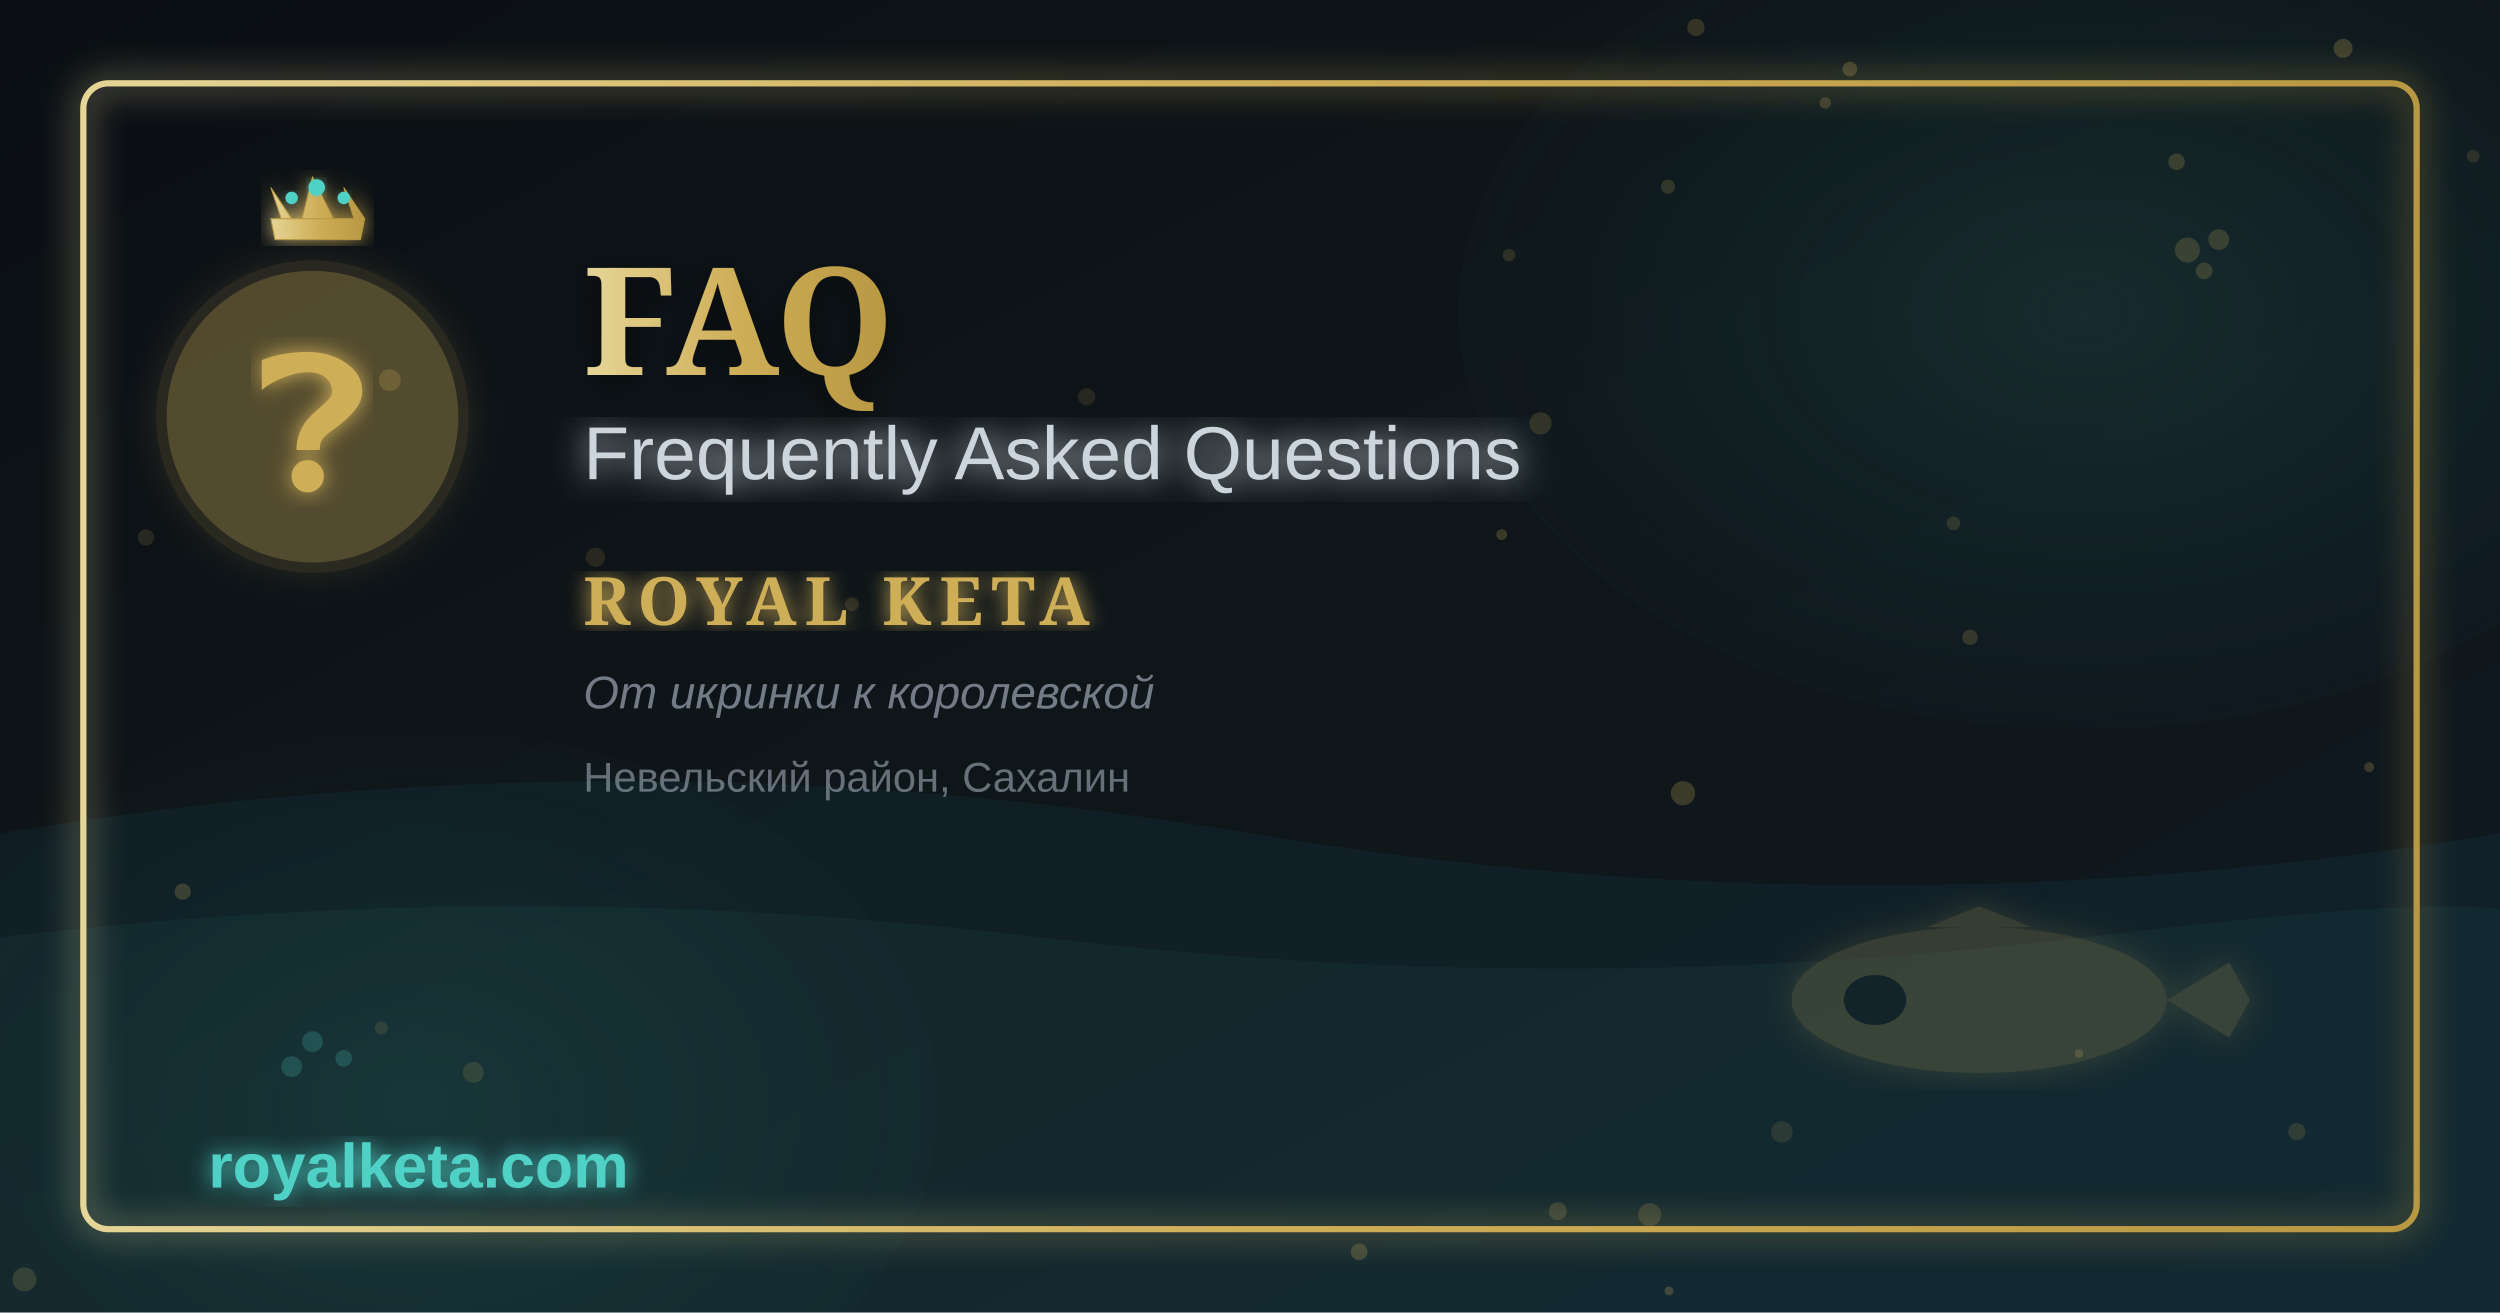
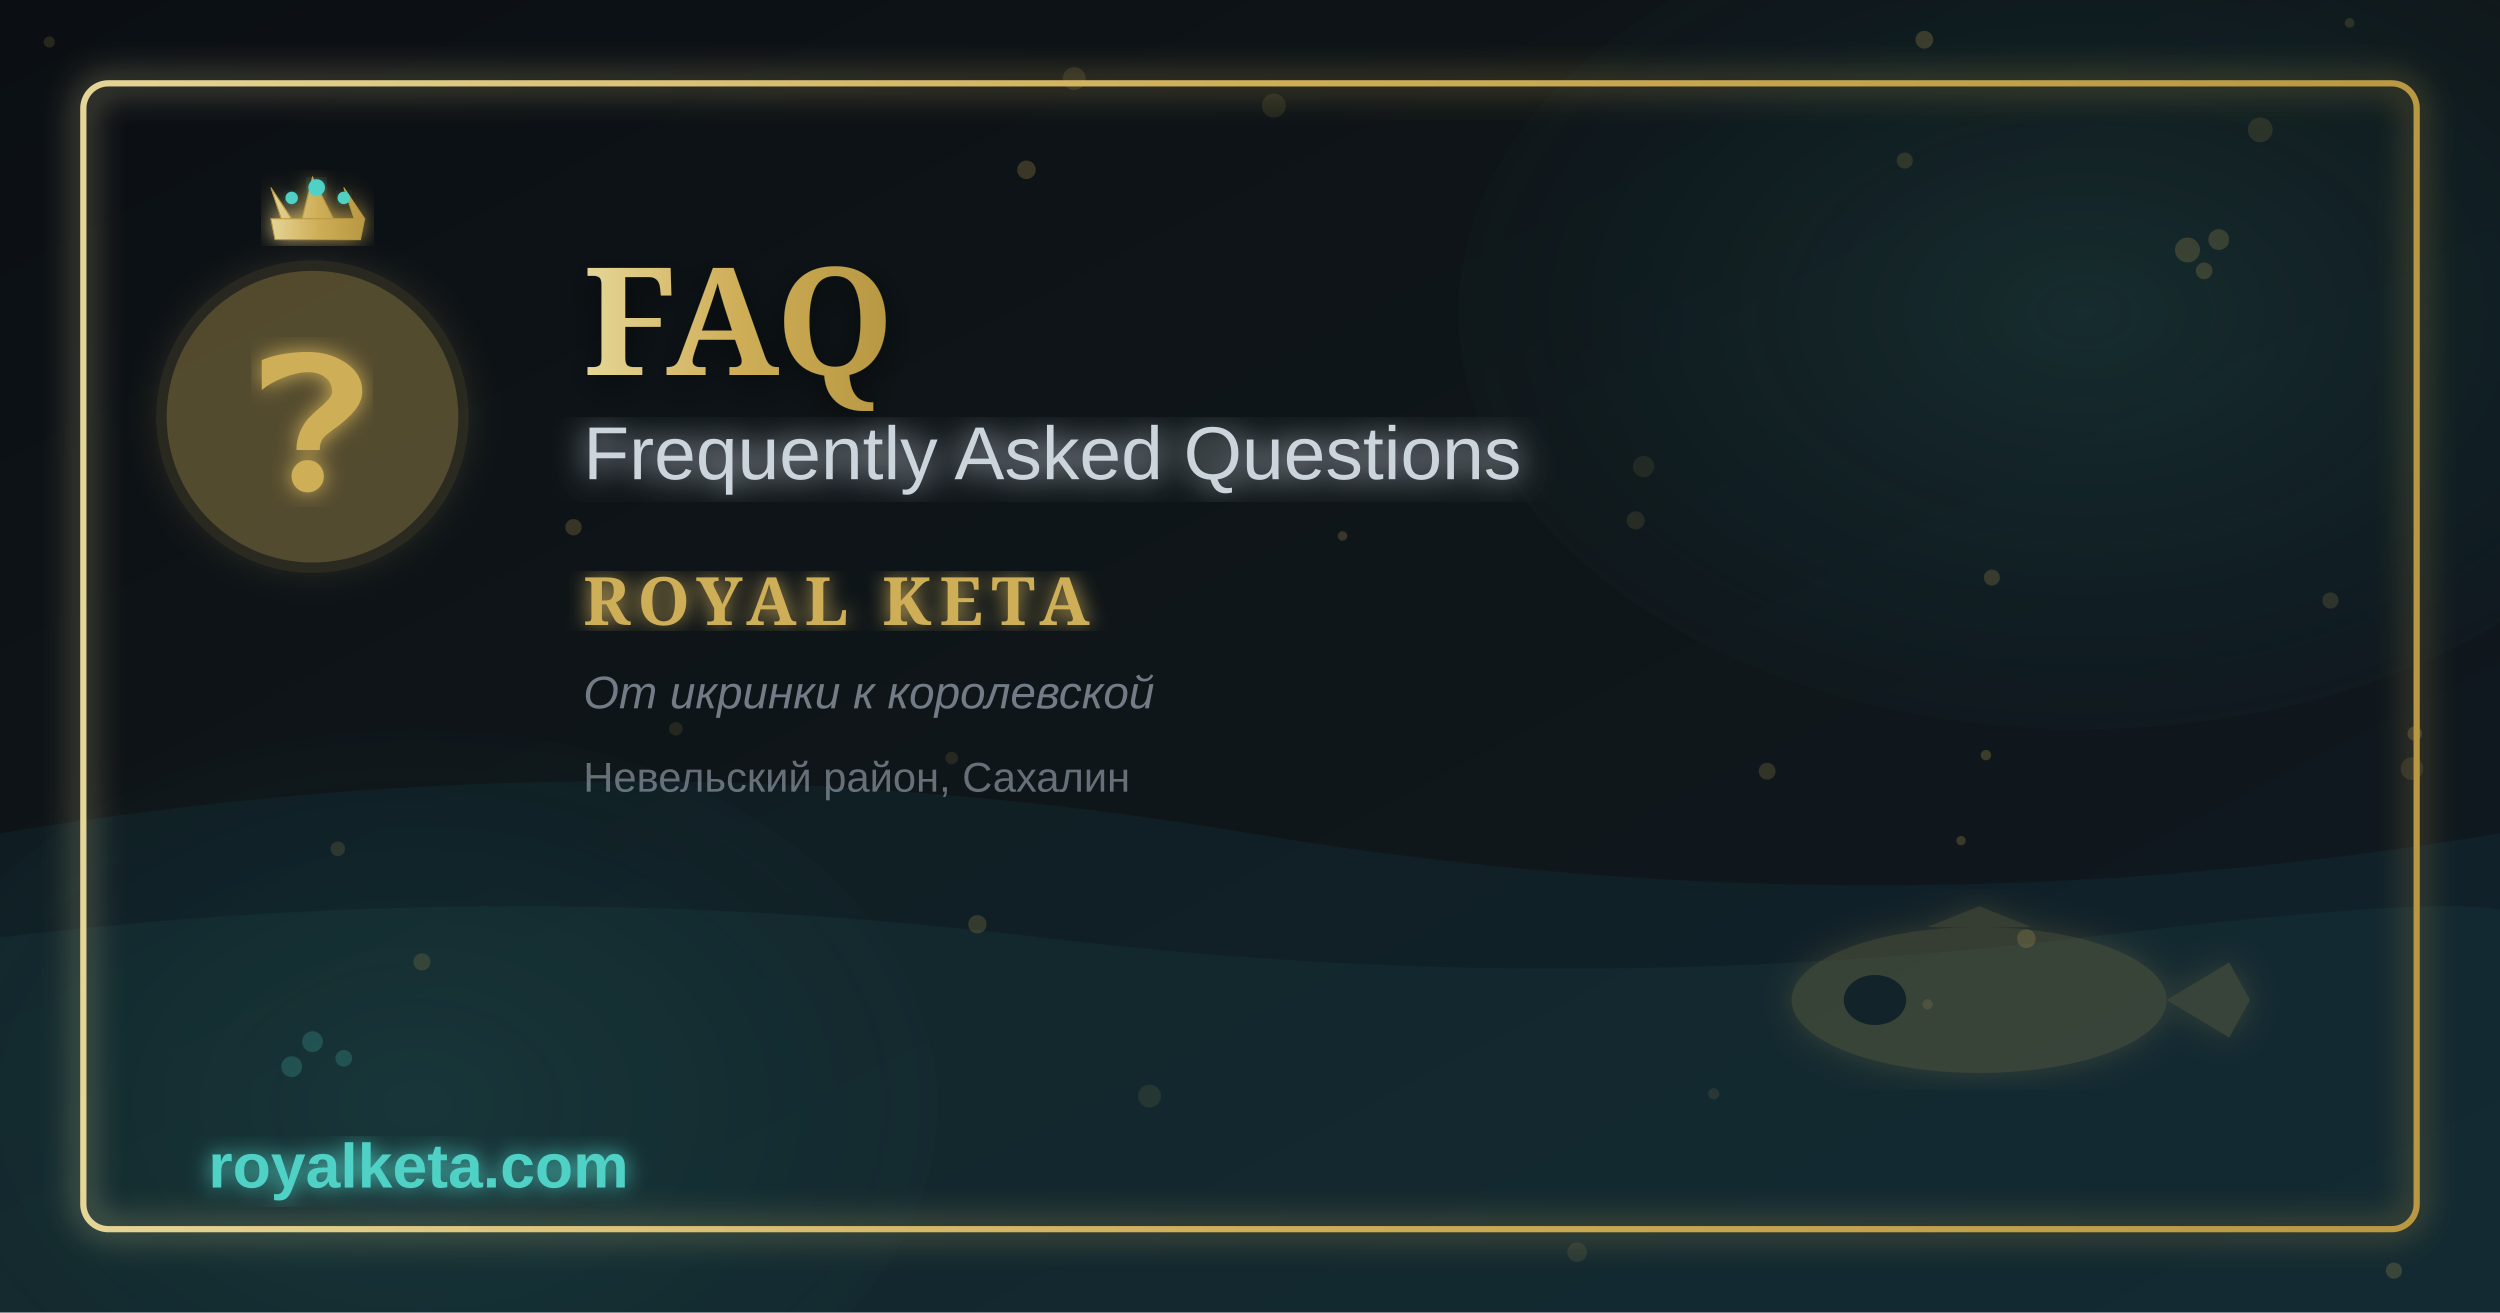
<svg xmlns="http://www.w3.org/2000/svg" width="1200" height="630">
  <defs>
    <linearGradient id="bgGradient" x1="0%" y1="0%" x2="100%" y2="100%">
      <stop offset="0%" style="stop-color:#0B0F14;stop-opacity:1" />
      <stop offset="50%" style="stop-color:#0F1619;stop-opacity:1" />
      <stop offset="100%" style="stop-color:#0F1922;stop-opacity:1" />
    </linearGradient>
    <linearGradient id="goldGradient" x1="0%" y1="0%" x2="100%" y2="0%">
      <stop offset="0%" style="stop-color:#E5D596;stop-opacity:1" />
      <stop offset="50%" style="stop-color:#CFAE58;stop-opacity:1" />
      <stop offset="100%" style="stop-color:#B89842;stop-opacity:1" />
    </linearGradient>
    <radialGradient id="oceanGradient" cx="50%" cy="50%" r="50%">
      <stop offset="0%" style="stop-color:#4FD1C5;stop-opacity:0.3" />
      <stop offset="100%" style="stop-color:#1E90A0;stop-opacity:0.05" />
    </radialGradient>
    <filter id="glow">
      <feGaussianBlur stdDeviation="5" result="coloredBlur" />
      <feMerge>
        <feMergeNode in="coloredBlur" />
        <feMergeNode in="SourceGraphic" />
      </feMerge>
    </filter>
    <filter id="softGlow">
      <feGaussianBlur stdDeviation="8" result="coloredBlur" />
      <feMerge>
        <feMergeNode in="coloredBlur" />
        <feMergeNode in="SourceGraphic" />
      </feMerge>
    </filter>
    <filter id="shadow">
      <feDropShadow dx="0" dy="4" stdDeviation="8" flood-color="#000000" flood-opacity="0.5" />
    </filter>
  </defs>
  <rect width="1200" height="630" fill="url(#bgGradient)" />
  <ellipse cx="1000" cy="150" rx="300" ry="200" fill="url(#oceanGradient)" opacity="0.4" />
  <ellipse cx="200" cy="530" rx="250" ry="180" fill="url(#oceanGradient)" opacity="0.3" />
  <path d="M 0 400 Q 300 350 600 400 T 1200 400 L 1200 630 L 0 630 Z" fill="#1E90A0" opacity="0.08" />
  <path d="M 0 450 Q 250 420 500 450 T 1000 450 T 1200 450 L 1200 630 L 0 630 Z" fill="#4FD1C5" opacity="0.05" />
-   <circle cx="70.001" cy="257.962" r="3.925" fill="#CFAE58" opacity="0.138" />
-   <circle cx="652.381" cy="600.934" r="3.995" fill="#CFAE58" opacity="0.244" />
-   <circle cx="521.547" cy="190.46" r="4.161" fill="#CFAE58" opacity="0.124" />
-   <circle cx="1187.089" cy="75.006" r="3.074" fill="#CFAE58" opacity="0.148" />
-   <circle cx="1137.206" cy="368.234" r="2.379" fill="#CFAE58" opacity="0.225" />
-   <circle cx="11.703" cy="614.121" r="5.764" fill="#CFAE58" opacity="0.184" />
-   <circle cx="801.117" cy="619.638" r="2.128" fill="#CFAE58" opacity="0.242" />
-   <circle cx="814.056" cy="13.116" r="4.152" fill="#CFAE58" opacity="0.199" />
-   <circle cx="997.91" cy="505.753" r="2.056" fill="#CFAE58" opacity="0.2" />
-   <circle cx="945.608" cy="305.95" r="3.715" fill="#CFAE58" opacity="0.192" />
-   <circle cx="724.32" cy="122.475" r="3.039" fill="#CFAE58" opacity="0.166" />
-   <circle cx="1124.683" cy="23.2" r="4.561" fill="#CFAE58" opacity="0.239" />
-   <circle cx="87.715" cy="428.003" r="3.879" fill="#CFAE58" opacity="0.228" />
-   <circle cx="937.646" cy="251.184" r="3.296" fill="#CFAE58" opacity="0.164" />
-   <circle cx="876.135" cy="49.397" r="2.75" fill="#CFAE58" opacity="0.213" />
-   <circle cx="887.9" cy="33.164" r="3.53" fill="#CFAE58" opacity="0.248" />
-   <circle cx="855.33" cy="543.328" r="5.194" fill="#CFAE58" opacity="0.126" />
-   <circle cx="227.196" cy="514.763" r="5.017" fill="#CFAE58" opacity="0.152" />
-   <circle cx="1044.766" cy="77.671" r="3.973" fill="#CFAE58" opacity="0.208" />
-   <circle cx="807.837" cy="380.759" r="5.824" fill="#CFAE58" opacity="0.235" />
-   <circle cx="1102.469" cy="543.17" r="4.118" fill="#CFAE58" opacity="0.153" />
-   <circle cx="800.657" cy="89.574" r="3.394" fill="#CFAE58" opacity="0.181" />
-   <circle cx="285.848" cy="267.547" r="4.589" fill="#CFAE58" opacity="0.136" />
-   <circle cx="739.433" cy="203.194" r="5.35" fill="#CFAE58" opacity="0.173" />
-   <circle cx="720.785" cy="256.625" r="2.606" fill="#CFAE58" opacity="0.229" />
-   <circle cx="187.093" cy="182.474" r="5.26" fill="#CFAE58" opacity="0.222" />
-   <circle cx="183.059" cy="493.398" r="3.12" fill="#CFAE58" opacity="0.135" />
-   <circle cx="408.936" cy="290.015" r="3.318" fill="#CFAE58" opacity="0.151" />
-   <circle cx="747.726" cy="581.352" r="4.304" fill="#CFAE58" opacity="0.193" />
-   <circle cx="791.864" cy="583.052" r="5.544" fill="#CFAE58" opacity="0.184" />
+   <circle cx="611.472" cy="50.665" r="5.767" fill="#CFAE58" opacity="0.118" />
+   <circle cx="324.38" cy="349.813" r="3.259" fill="#CFAE58" opacity="0.122" />
+   <circle cx="788.91" cy="223.944" r="5.121" fill="#CFAE58" opacity="0.105" />
+   <circle cx="757.013" cy="601.055" r="4.688" fill="#CFAE58" opacity="0.12" />
+   <circle cx="914.297" cy="77.085" r="3.857" fill="#CFAE58" opacity="0.163" />
+   <circle cx="822.576" cy="525.025" r="2.681" fill="#CFAE58" opacity="0.116" />
+   <circle cx="456.822" cy="363.871" r="2.997" fill="#CFAE58" opacity="0.125" />
+   <circle cx="1084.92" cy="62.314" r="5.969" fill="#CFAE58" opacity="0.133" />
+   <circle cx="644.414" cy="257.268" r="2.283" fill="#CFAE58" opacity="0.216" />
+   <circle cx="941.296" cy="403.499" r="2.245" fill="#CFAE58" opacity="0.224" />
+   <circle cx="953.252" cy="362.456" r="2.484" fill="#CFAE58" opacity="0.245" />
+   <circle cx="1118.622" cy="288.25" r="3.878" fill="#CFAE58" opacity="0.166" />
+   <circle cx="162.161" cy="407.456" r="3.491" fill="#CFAE58" opacity="0.151" />
+   <circle cx="202.527" cy="461.713" r="4.121" fill="#CFAE58" opacity="0.171" />
+   <circle cx="848.23" cy="370.182" r="4.049" fill="#CFAE58" opacity="0.188" />
+   <circle cx="551.771" cy="526.088" r="5.523" fill="#CFAE58" opacity="0.103" />
+   <circle cx="275.273" cy="253.066" r="3.925" fill="#CFAE58" opacity="0.215" />
+   <circle cx="1149.105" cy="609.898" r="3.883" fill="#CFAE58" opacity="0.21" />
+   <circle cx="515.617" cy="37.718" r="5.52" fill="#CFAE58" opacity="0.138" />
+   <circle cx="785.145" cy="249.753" r="4.353" fill="#CFAE58" opacity="0.122" />
+   <circle cx="23.656" cy="20.146" r="2.67" fill="#CFAE58" opacity="0.15" />
+   <circle cx="925.209" cy="482.068" r="2.422" fill="#CFAE58" opacity="0.146" />
+   <circle cx="923.688" cy="19.072" r="4.255" fill="#CFAE58" opacity="0.224" />
+   <circle cx="1157.736" cy="368.938" r="5.452" fill="#CFAE58" opacity="0.135" />
+   <circle cx="956.094" cy="277.229" r="3.832" fill="#CFAE58" opacity="0.205" />
+   <circle cx="469.153" cy="443.642" r="4.4" fill="#CFAE58" opacity="0.194" />
+   <circle cx="972.647" cy="450.527" r="4.498" fill="#CFAE58" opacity="0.197" />
+   <circle cx="1127.804" cy="11.013" r="2.33" fill="#CFAE58" opacity="0.162" />
+   <circle cx="492.707" cy="81.508" r="4.459" fill="#CFAE58" opacity="0.234" />
+   <circle cx="1159.108" cy="352.114" r="3.483" fill="#CFAE58" opacity="0.219" />
  <rect x="40" y="40" width="1120" height="550" fill="none" stroke="url(#goldGradient)" stroke-width="3" rx="12" filter="url(#softGlow)" />
  <circle cx="150" cy="200" r="75" fill="#CFAE58" opacity="0.15" filter="url(#softGlow)" />
  <circle cx="150" cy="200" r="70" fill="#CFAE58" opacity="0.25" />
  <text x="150" y="235" font-size="90" text-anchor="middle" fill="#CFAE58" filter="url(#glow)">❓</text>
  <g transform="translate(100, 70)">
    <path d="M 30 20 L 40 35 L 35 35 Z M 50 15 L 60 35 L 45 35 Z M 65 20 L 75 35 L 70 35 Z M 30 35 L 75 35 L 73 45 L 32 45 Z" fill="url(#goldGradient)" filter="url(#glow)" stroke="#B89842" stroke-width="0.5" />
    <circle cx="40" cy="25" r="3" fill="#4FD1C5" filter="url(#glow)" />
    <circle cx="52" cy="20" r="4" fill="#4FD1C5" filter="url(#glow)" />
    <circle cx="65" cy="25" r="3" fill="#4FD1C5" filter="url(#glow)" />
  </g>
  <text x="280" y="180" font-family="Georgia, serif" font-size="72" font-weight="bold" fill="url(#goldGradient)" filter="url(#shadow)">FAQ</text>
  <text x="280" y="230" font-family="Arial, sans-serif" font-size="36" fill="#D6DEE6" opacity="0.95" filter="url(#softGlow)">Frequently Asked Questions</text>
  <text x="280" y="300" font-family="Georgia, serif" font-size="32" font-weight="bold" fill="#CFAE58" letter-spacing="4" filter="url(#glow)">ROYAL KETA</text>
  <text x="280" y="340" font-family="Arial, sans-serif" font-size="22" font-style="italic" fill="#8B95A1" opacity="0.8">От икринки к королевской</text>
  <text x="280" y="380" font-family="Arial, sans-serif" font-size="20" fill="#8B95A1" opacity="0.7">Невельский район, Сахалин</text>
  <text x="100" y="570" font-family="Arial, sans-serif" font-size="30" font-weight="bold" fill="#4FD1C5" filter="url(#glow)">royalketa.com</text>
  <g transform="translate(950, 480)" opacity="0.2" filter="url(#softGlow)">
    <ellipse cx="0" cy="0" rx="90" ry="35" fill="#CFAE58" />
    <path d="M 90 0 L 120 -18 L 130 0 L 120 18 Z" fill="#CFAE58" />
    <path d="M -25 -35 L 0 -45 L 25 -35 Z" fill="#CFAE58" />
    <ellipse cx="-50" cy="0" rx="15" ry="12" fill="#0B0F14" />
  </g>
  <g opacity="0.2">
    <circle cx="1050" cy="120" r="6" fill="#CFAE58" />
    <circle cx="1065" cy="115" r="5" fill="#CFAE58" />
    <circle cx="1058" cy="130" r="4" fill="#CFAE58" />
    <circle cx="150" cy="500" r="5" fill="#4FD1C5" />
    <circle cx="165" cy="508" r="4" fill="#4FD1C5" />
    <circle cx="140" cy="512" r="5" fill="#4FD1C5" />
  </g>
</svg>
